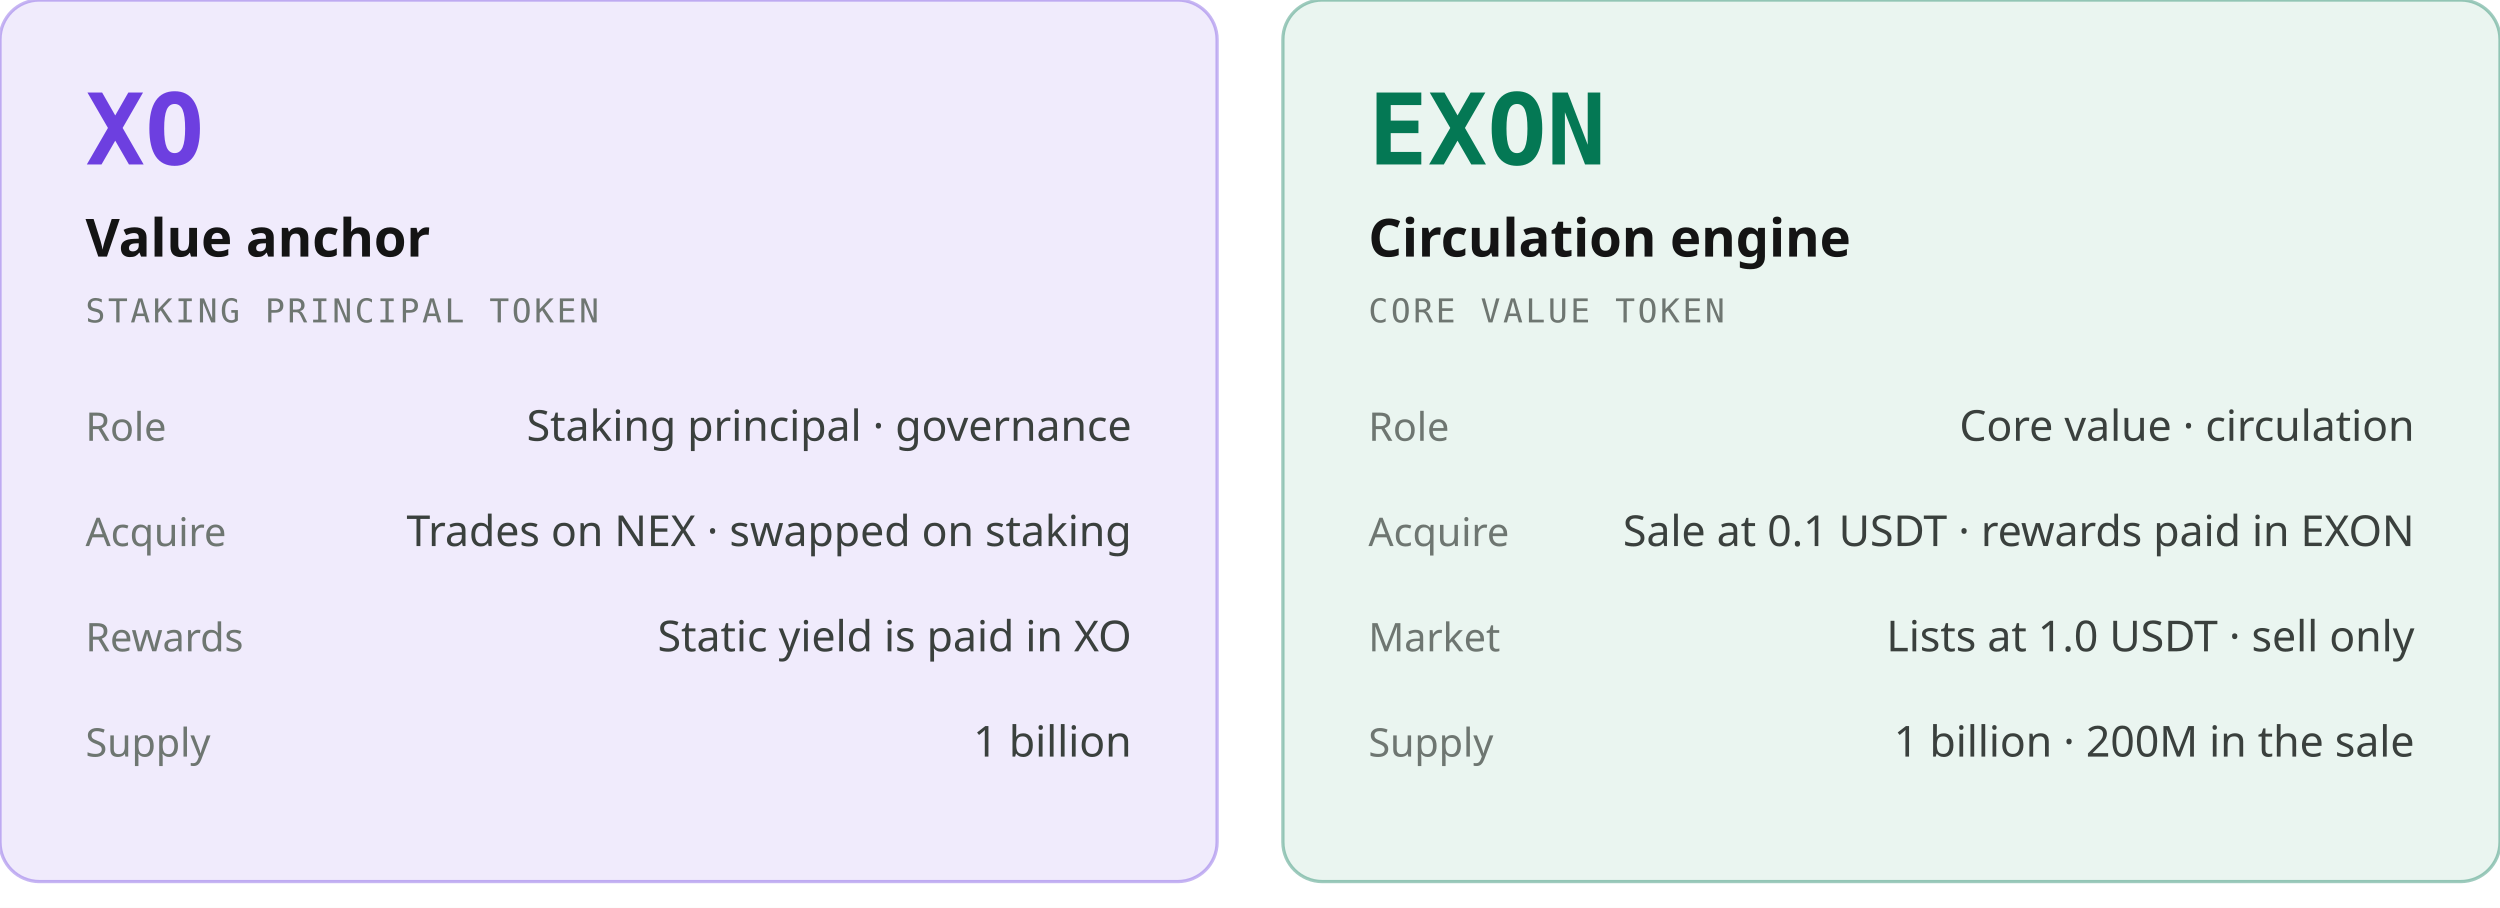
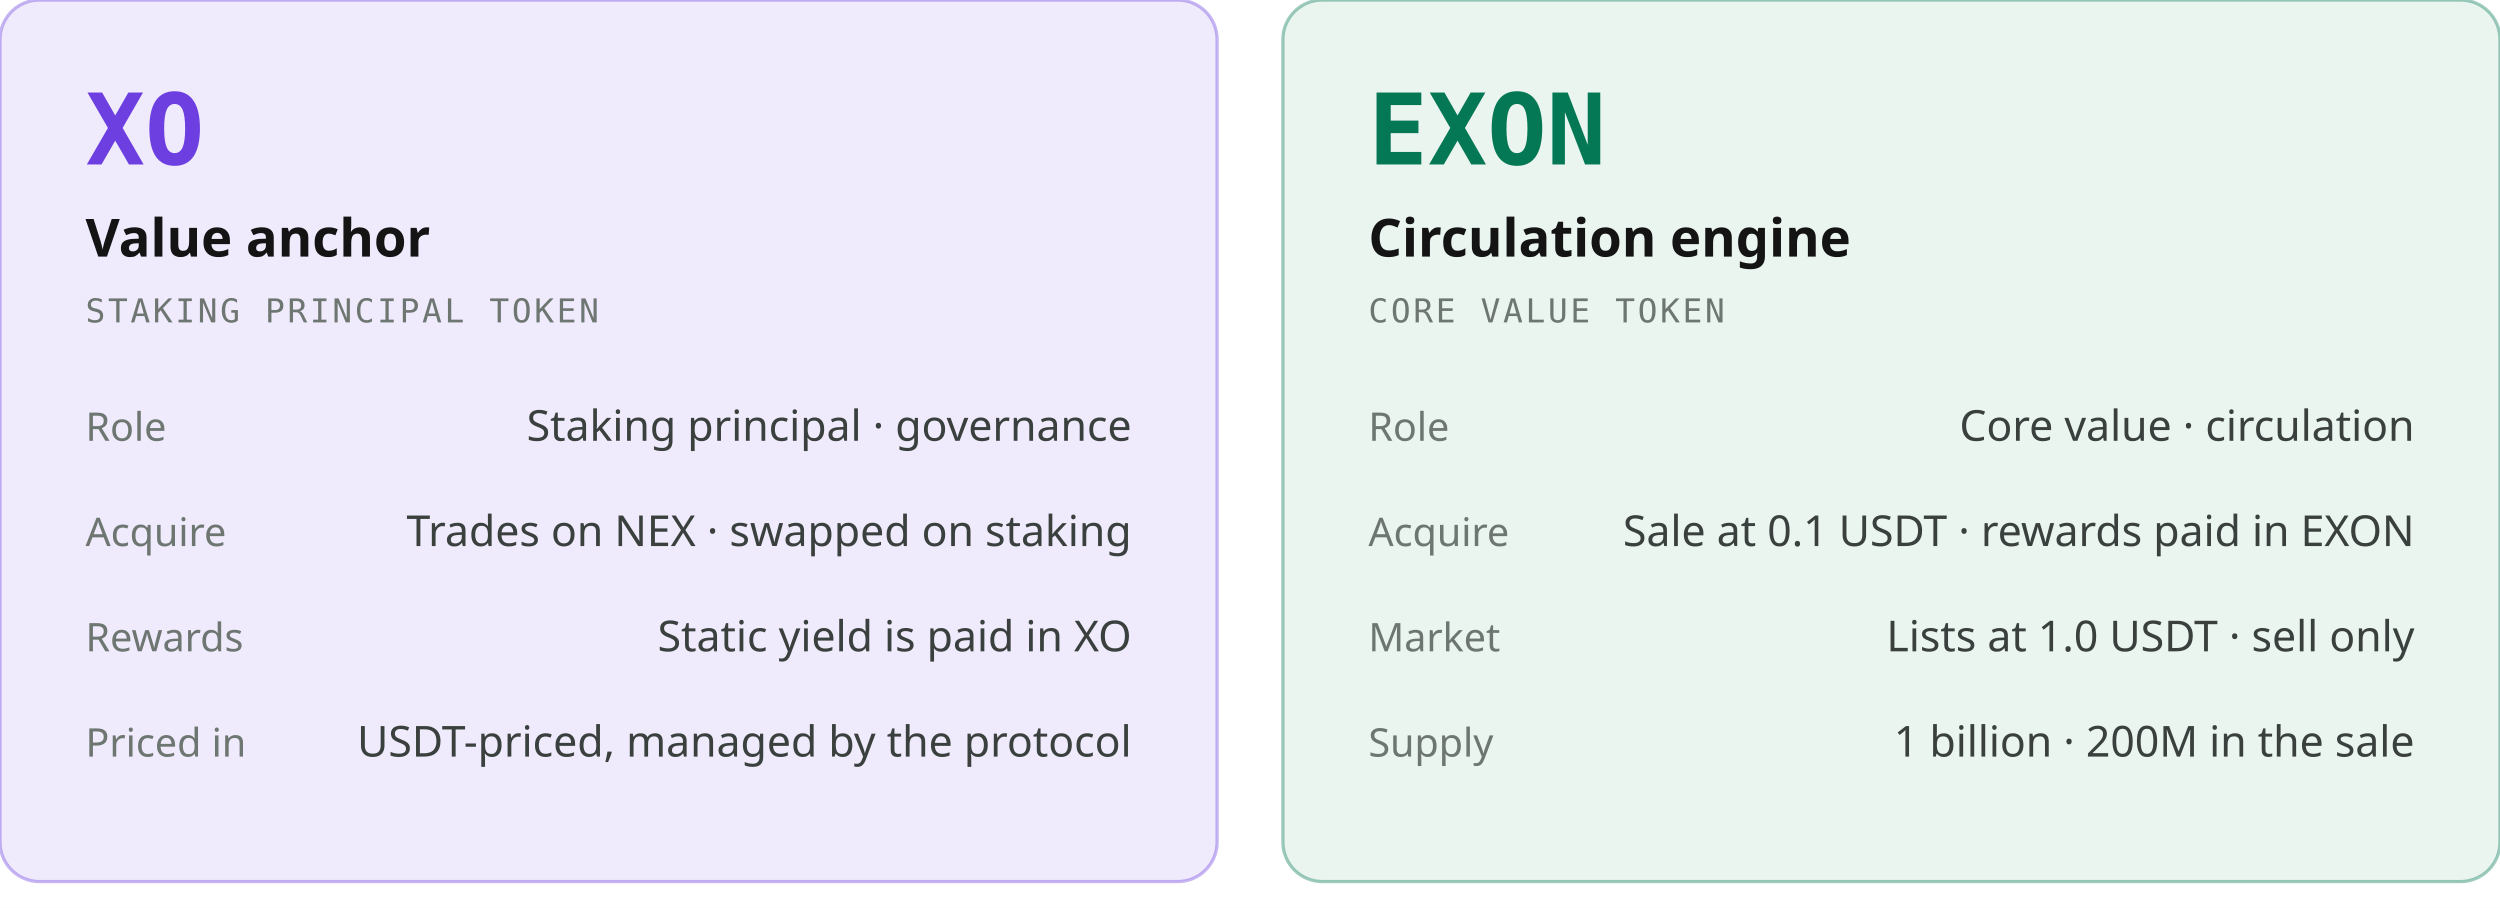
<svg xmlns="http://www.w3.org/2000/svg" viewBox="0 0 760 276" width="760" height="276" style="display:block;background:#FFFFFF">
  <rect width="760" height="276" fill="#FFFFFF" />
  <rect x="0" y="0" width="370.0" height="268" rx="12" fill="#F0EBFC" stroke="#6D3FE0" stroke-opacity=".38" />
  <text x="26" y="50" font-size="30" fill="#6D3FE0" font-family="'JetBrains Mono','SF Mono',Menlo,monospace" text-anchor="start" font-weight="700" letter-spacing="0">XO</text>
  <text x="26" y="78" font-size="16" fill="#141414" font-family="'PingFang SC','Hiragino Sans GB','Noto Sans SC',sans-serif" text-anchor="start" font-weight="700" letter-spacing="0">Value anchor</text>
  <text x="26" y="98" font-size="10" fill="#6E7671" font-family="'JetBrains Mono','SF Mono',Menlo,monospace" text-anchor="start" font-weight="500" letter-spacing=".08em">STAKING PRINCIPAL TOKEN</text>
  <text x="26" y="134" font-size="12" fill="#6E7671" font-family="'PingFang SC','Hiragino Sans GB','Noto Sans SC',sans-serif" text-anchor="start" font-weight="400" letter-spacing="0">Role</text>
  <text x="344.0" y="134" font-size="13" fill="#3A403D" font-family="'PingFang SC','Hiragino Sans GB','Noto Sans SC',sans-serif" text-anchor="end" font-weight="500" letter-spacing="0">Staking principal · governance</text>
  <text x="26" y="166" font-size="12" fill="#6E7671" font-family="'PingFang SC','Hiragino Sans GB','Noto Sans SC',sans-serif" text-anchor="start" font-weight="400" letter-spacing="0">Acquire</text>
  <text x="344.0" y="166" font-size="13" fill="#3A403D" font-family="'PingFang SC','Hiragino Sans GB','Noto Sans SC',sans-serif" text-anchor="end" font-weight="500" letter-spacing="0">Trades on NEX · swapped on staking</text>
  <text x="26" y="198" font-size="12" fill="#6E7671" font-family="'PingFang SC','Hiragino Sans GB','Noto Sans SC',sans-serif" text-anchor="start" font-weight="400" letter-spacing="0">Rewards</text>
  <text x="344.0" y="198" font-size="13" fill="#3A403D" font-family="'PingFang SC','Hiragino Sans GB','Noto Sans SC',sans-serif" text-anchor="end" font-weight="500" letter-spacing="0">Static yield is paid in XO</text>
-   <text x="26" y="230" font-size="12" fill="#6E7671" font-family="'PingFang SC','Hiragino Sans GB','Noto Sans SC',sans-serif" text-anchor="start" font-weight="400" letter-spacing="0">Supply</text>
-   <text x="344.0" y="230" font-size="13" fill="#3A403D" font-family="'PingFang SC','Hiragino Sans GB','Noto Sans SC',sans-serif" text-anchor="end" font-weight="500" letter-spacing="0">1 billion</text>
+   <text x="26" y="230" font-size="12" fill="#6E7671" font-family="'PingFang SC','Hiragino Sans GB','Noto Sans SC',sans-serif" text-anchor="start" font-weight="400" letter-spacing="0">Priced in</text>
+   <text x="344.0" y="230" font-size="13" fill="#3A403D" font-family="'PingFang SC','Hiragino Sans GB','Noto Sans SC',sans-serif" text-anchor="end" font-weight="500" letter-spacing="0">USDT-priced, managed by the protocol</text>
  <rect x="390.0" y="0" width="370.0" height="268" rx="12" fill="#EAF5F0" stroke="#047854" stroke-opacity=".38" />
  <text x="416.0" y="50" font-size="30" fill="#047854" font-family="'JetBrains Mono','SF Mono',Menlo,monospace" text-anchor="start" font-weight="700" letter-spacing="0">EXON</text>
  <text x="416.0" y="78" font-size="16" fill="#141414" font-family="'PingFang SC','Hiragino Sans GB','Noto Sans SC',sans-serif" text-anchor="start" font-weight="700" letter-spacing="0">Circulation engine</text>
  <text x="416.0" y="98" font-size="10" fill="#6E7671" font-family="'JetBrains Mono','SF Mono',Menlo,monospace" text-anchor="start" font-weight="500" letter-spacing=".08em">CORE VALUE TOKEN</text>
  <text x="416.0" y="134" font-size="12" fill="#6E7671" font-family="'PingFang SC','Hiragino Sans GB','Noto Sans SC',sans-serif" text-anchor="start" font-weight="400" letter-spacing="0">Role</text>
  <text x="734.0" y="134" font-size="13" fill="#3A403D" font-family="'PingFang SC','Hiragino Sans GB','Noto Sans SC',sans-serif" text-anchor="end" font-weight="500" letter-spacing="0">Core value · circulation</text>
  <text x="416.0" y="166" font-size="12" fill="#6E7671" font-family="'PingFang SC','Hiragino Sans GB','Noto Sans SC',sans-serif" text-anchor="start" font-weight="400" letter-spacing="0">Acquire</text>
  <text x="734.0" y="166" font-size="13" fill="#3A403D" font-family="'PingFang SC','Hiragino Sans GB','Noto Sans SC',sans-serif" text-anchor="end" font-weight="500" letter-spacing="0">Sale at 0.1 USDT · rewards paid in EXON</text>
  <text x="416.0" y="198" font-size="12" fill="#6E7671" font-family="'PingFang SC','Hiragino Sans GB','Noto Sans SC',sans-serif" text-anchor="start" font-weight="400" letter-spacing="0">Market</text>
  <text x="734.0" y="198" font-size="13" fill="#3A403D" font-family="'PingFang SC','Hiragino Sans GB','Noto Sans SC',sans-serif" text-anchor="end" font-weight="500" letter-spacing="0">Lists at 1.0 USDT · sell only</text>
  <text x="416.0" y="230" font-size="12" fill="#6E7671" font-family="'PingFang SC','Hiragino Sans GB','Noto Sans SC',sans-serif" text-anchor="start" font-weight="400" letter-spacing="0">Supply</text>
  <text x="734.0" y="230" font-size="13" fill="#3A403D" font-family="'PingFang SC','Hiragino Sans GB','Noto Sans SC',sans-serif" text-anchor="end" font-weight="500" letter-spacing="0">1 billion · 200M in the sale</text>
</svg>
